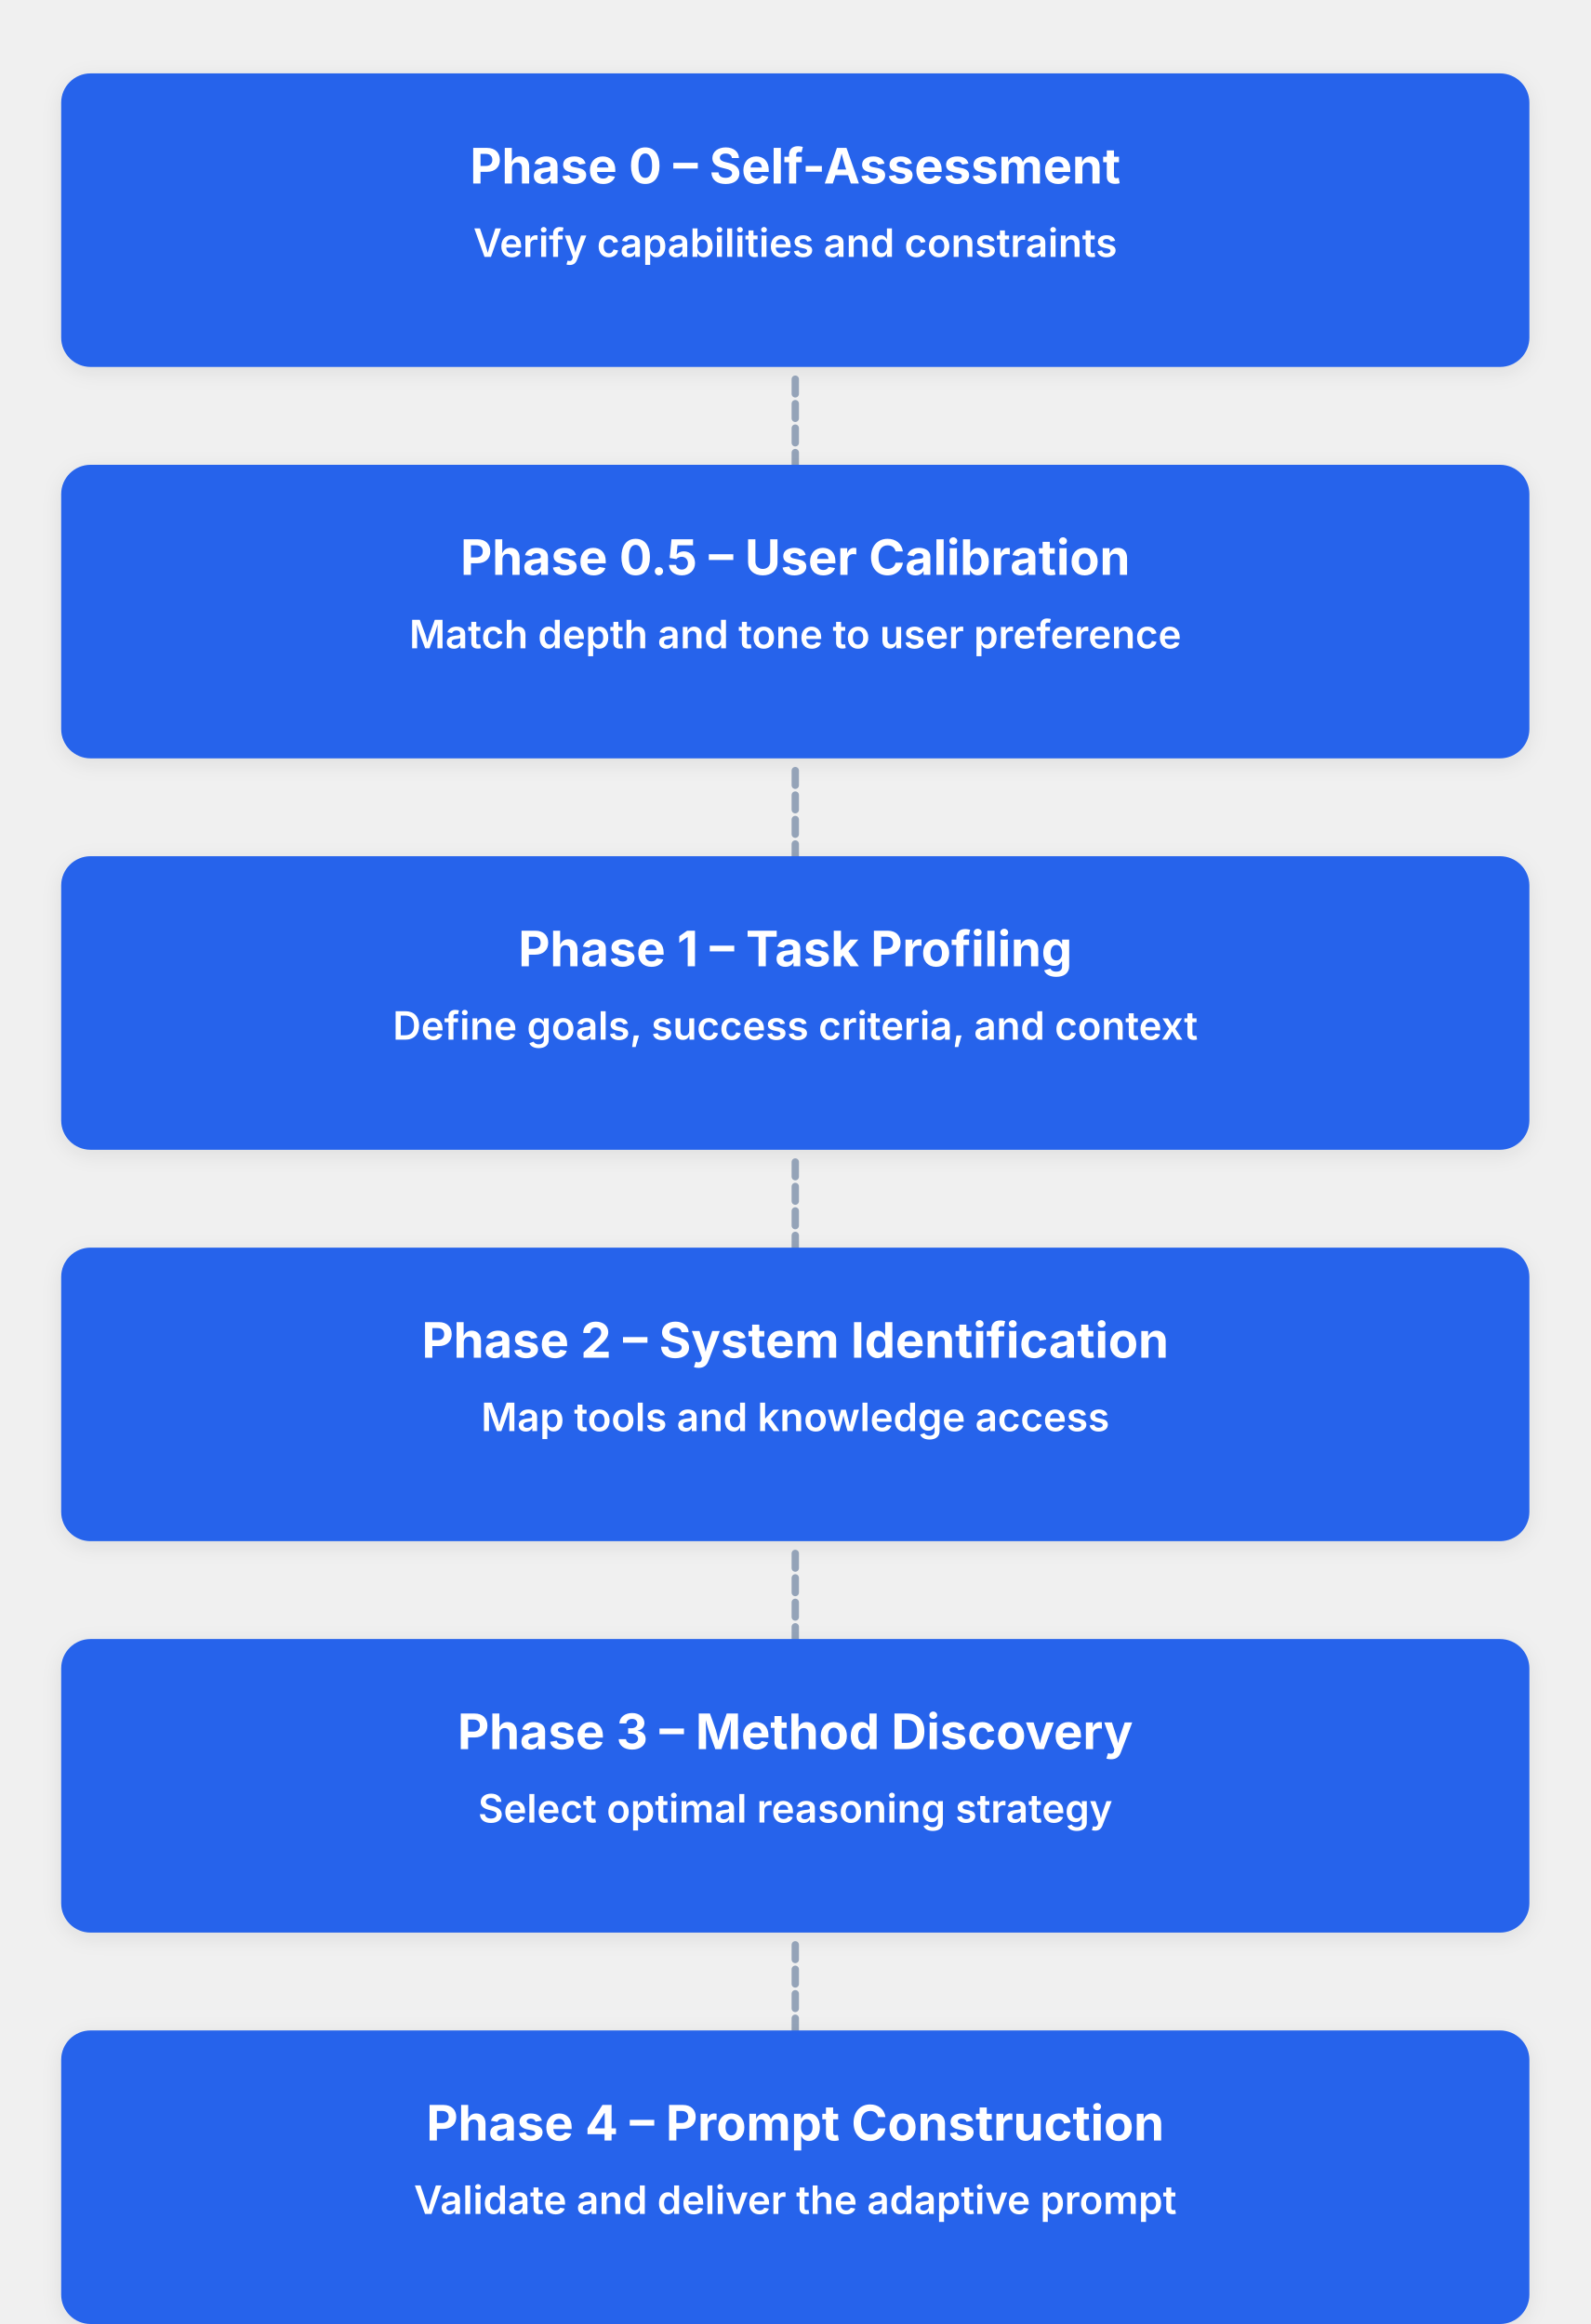
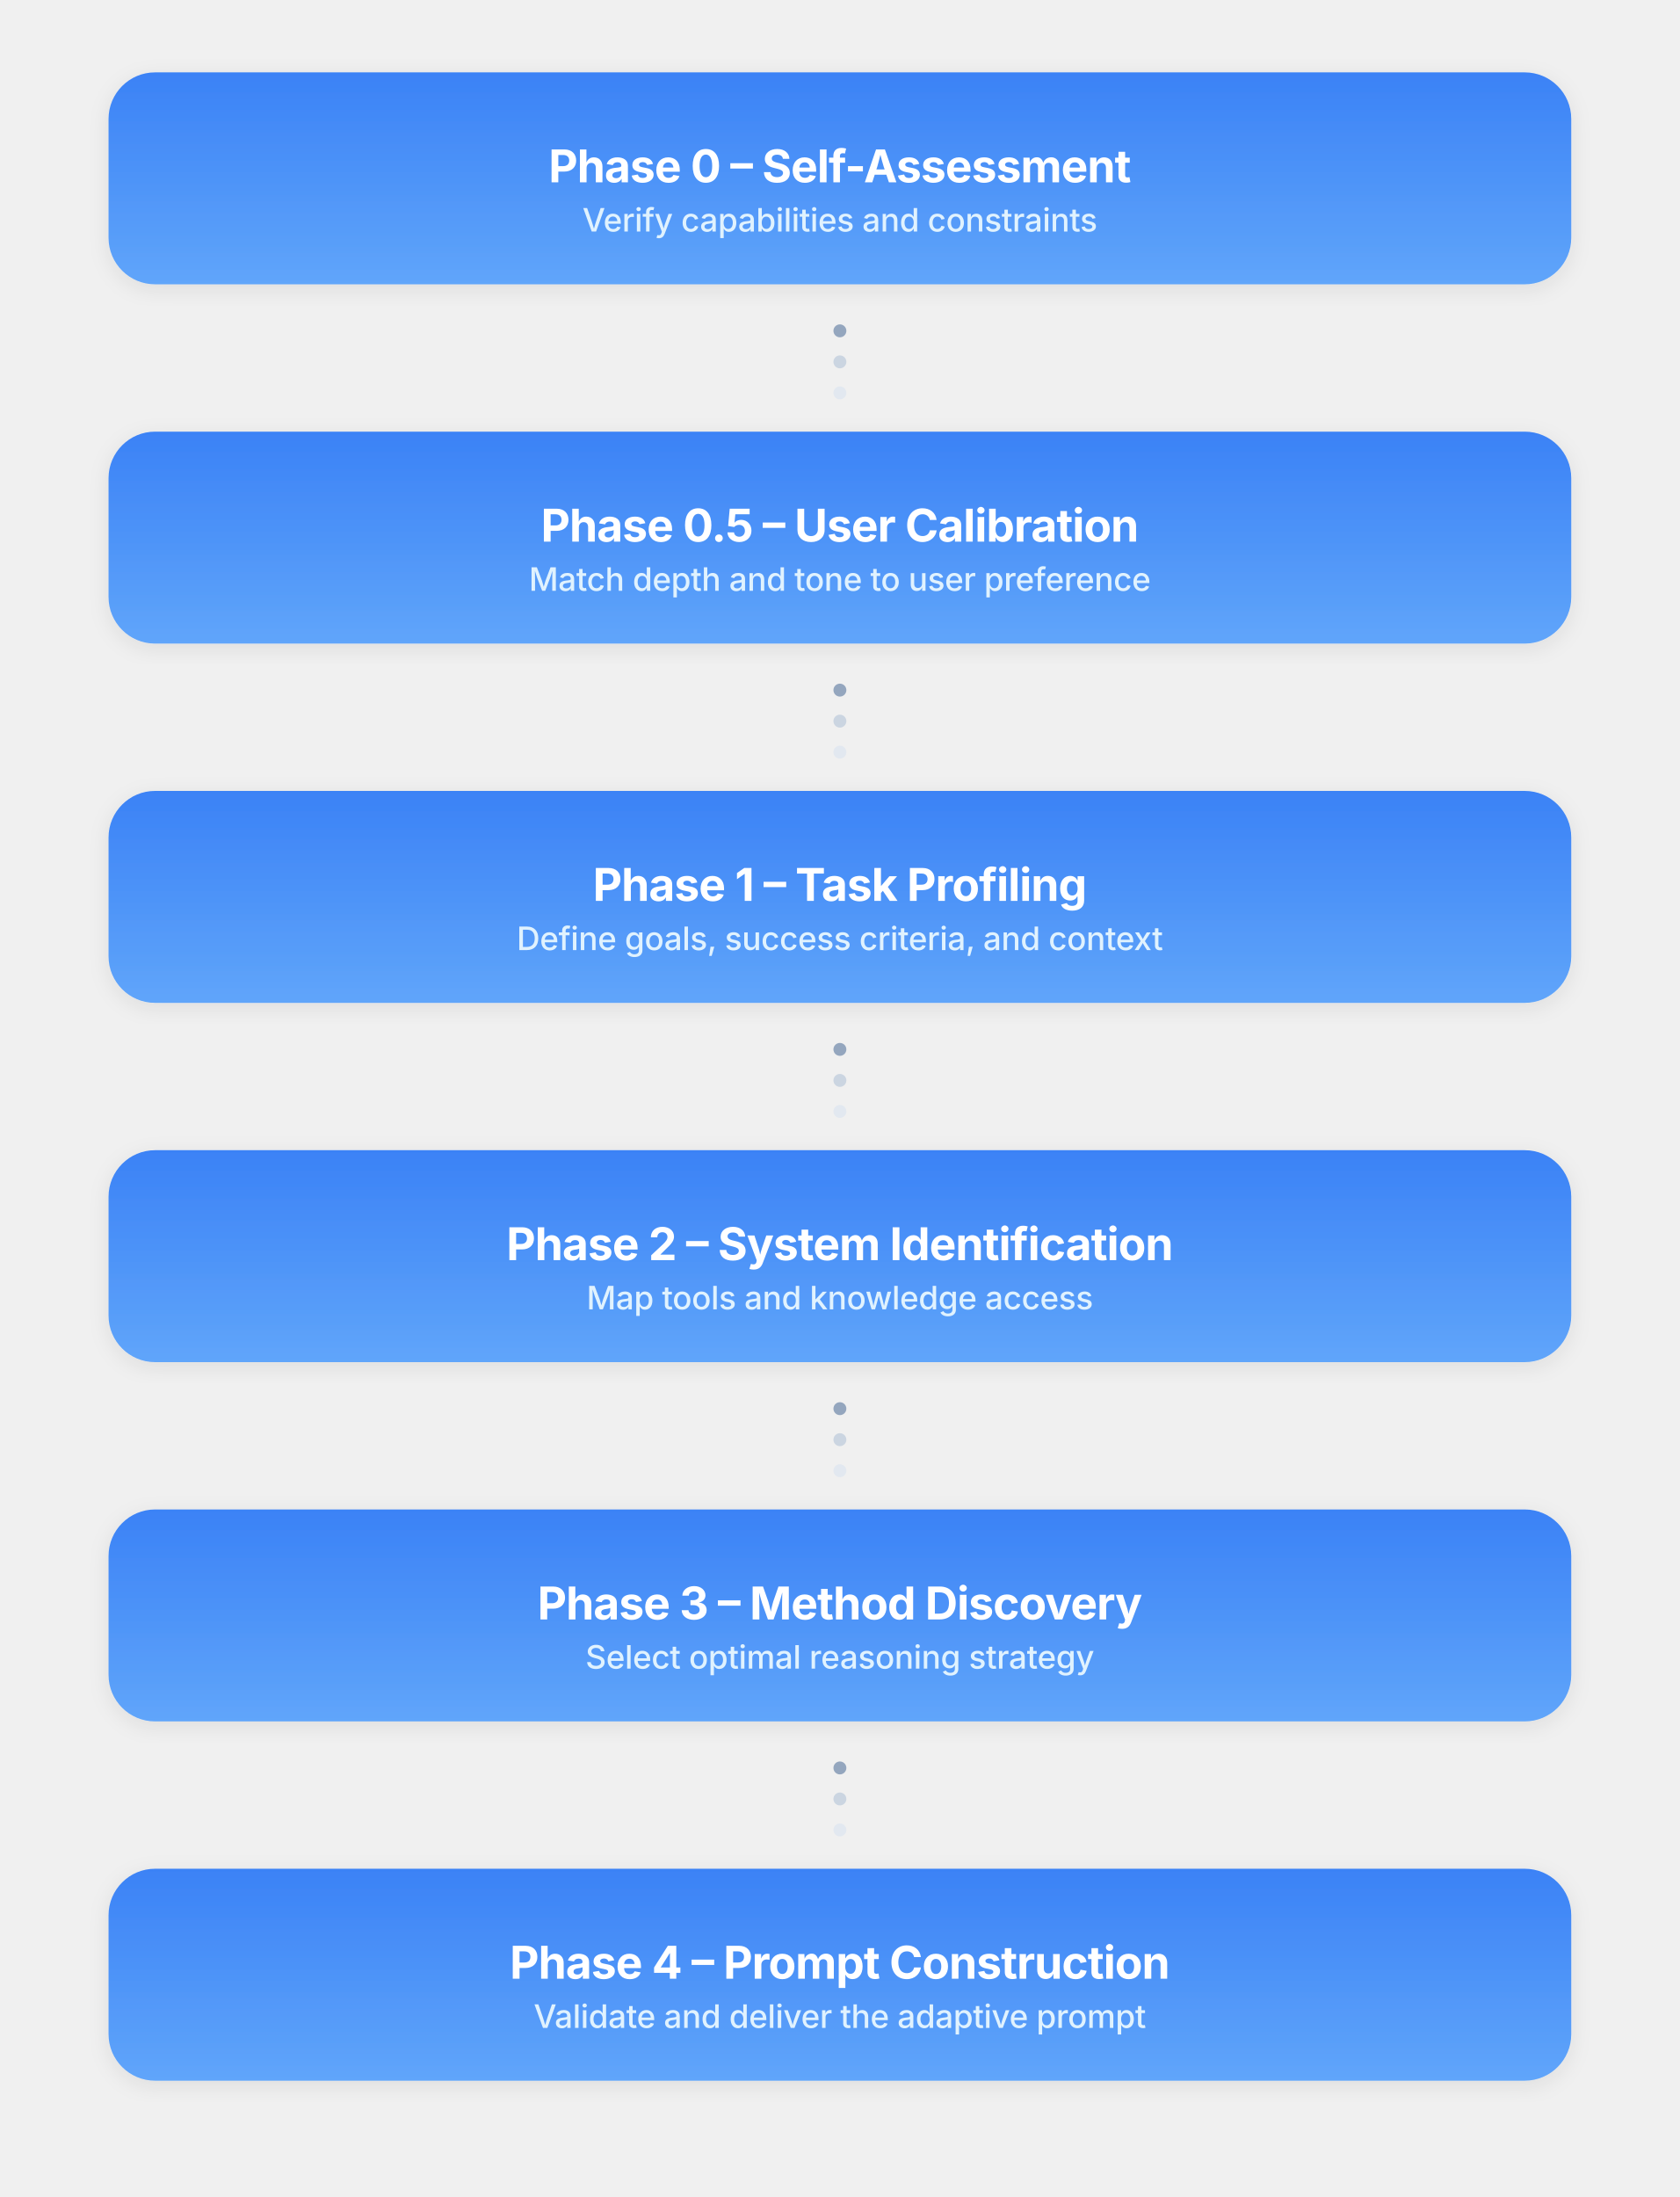
- <svg xmlns="http://www.w3.org/2000/svg" width="650" height="950" viewBox="0 0 650 950">
+ <svg xmlns="http://www.w3.org/2000/svg" width="650" height="850" viewBox="0 0 650 850">
  <defs>
-     <filter id="shadow-light">
-       <feDropShadow dx="0" dy="2" stdDeviation="4" flood-opacity="0.08" />
+     <linearGradient id="phaseBlueLight" x1="0" y1="0" x2="0" y2="1">
+       <stop offset="0%" stop-color="#3B82F6" />
+       <stop offset="100%" stop-color="#60A5FA" />
+     </linearGradient>
+     <filter id="shadowLight">
+       <feDropShadow dx="0" dy="2" stdDeviation="4" flood-opacity="0.08" flood-color="#000" />
    </filter>
  </defs>
-   <rect x="25" y="30" width="600" height="120" rx="12" fill="#2563EB" filter="url(#shadow-light)" />
-   <text x="325" y="75" text-anchor="middle" font-family="Inter, system-ui, sans-serif" font-weight="700" font-size="20" fill="#FFFFFF">Phase 0 – Self-Assessment</text>
-   <text x="325" y="105" text-anchor="middle" font-family="Inter, system-ui, sans-serif" font-weight="600" font-size="16" fill="#FFFFFF">Verify capabilities and constraints</text>
-   <line x1="325" y1="155" x2="325" y2="190" stroke="#94A3B8" stroke-width="3" stroke-dasharray="6,4" stroke-linecap="round" stroke-linejoin="round" />
-   <rect x="25" y="190" width="600" height="120" rx="12" fill="#2563EB" filter="url(#shadow-light)" />
-   <text x="325" y="235" text-anchor="middle" font-family="Inter, system-ui, sans-serif" font-weight="700" font-size="20" fill="#FFFFFF">Phase 0.5 – User Calibration</text>
-   <text x="325" y="265" text-anchor="middle" font-family="Inter, system-ui, sans-serif" font-weight="600" font-size="16" fill="#FFFFFF">Match depth and tone to user preference</text>
-   <line x1="325" y1="315" x2="325" y2="350" stroke="#94A3B8" stroke-width="3" stroke-dasharray="6,4" stroke-linecap="round" stroke-linejoin="round" />
-   <rect x="25" y="350" width="600" height="120" rx="12" fill="#2563EB" filter="url(#shadow-light)" />
-   <text x="325" y="395" text-anchor="middle" font-family="Inter, system-ui, sans-serif" font-weight="700" font-size="20" fill="#FFFFFF">Phase 1 – Task Profiling</text>
-   <text x="325" y="425" text-anchor="middle" font-family="Inter, system-ui, sans-serif" font-weight="600" font-size="16" fill="#FFFFFF">Define goals, success criteria, and context</text>
-   <line x1="325" y1="475" x2="325" y2="510" stroke="#94A3B8" stroke-width="3" stroke-dasharray="6,4" stroke-linecap="round" stroke-linejoin="round" />
-   <rect x="25" y="510" width="600" height="120" rx="12" fill="#2563EB" filter="url(#shadow-light)" />
-   <text x="325" y="555" text-anchor="middle" font-family="Inter, system-ui, sans-serif" font-weight="700" font-size="20" fill="#FFFFFF">Phase 2 – System Identification</text>
-   <text x="325" y="585" text-anchor="middle" font-family="Inter, system-ui, sans-serif" font-weight="600" font-size="16" fill="#FFFFFF">Map tools and knowledge access</text>
-   <line x1="325" y1="635" x2="325" y2="670" stroke="#94A3B8" stroke-width="3" stroke-dasharray="6,4" stroke-linecap="round" stroke-linejoin="round" />
-   <rect x="25" y="670" width="600" height="120" rx="12" fill="#2563EB" filter="url(#shadow-light)" />
-   <text x="325" y="715" text-anchor="middle" font-family="Inter, system-ui, sans-serif" font-weight="700" font-size="20" fill="#FFFFFF">Phase 3 – Method Discovery</text>
-   <text x="325" y="745" text-anchor="middle" font-family="Inter, system-ui, sans-serif" font-weight="600" font-size="16" fill="#FFFFFF">Select optimal reasoning strategy</text>
-   <line x1="325" y1="795" x2="325" y2="830" stroke="#94A3B8" stroke-width="3" stroke-dasharray="6,4" stroke-linecap="round" stroke-linejoin="round" />
-   <rect x="25" y="830" width="600" height="120" rx="12" fill="#2563EB" filter="url(#shadow-light)" />
-   <text x="325" y="875" text-anchor="middle" font-family="Inter, system-ui, sans-serif" font-weight="700" font-size="20" fill="#FFFFFF">Phase 4 – Prompt Construction</text>
-   <text x="325" y="905" text-anchor="middle" font-family="Inter, system-ui, sans-serif" font-weight="600" font-size="16" fill="#FFFFFF">Validate and deliver the adaptive prompt</text>
+   <g transform="translate(42,28)">
+     <rect width="566" height="82" rx="18" fill="url(#phaseBlueLight)" filter="url(#shadowLight)" />
+     <g font-family="Inter, system-ui, -apple-system, sans-serif" text-anchor="middle">
+       <text x="283" y="36" dominant-baseline="middle" font-weight="700" font-size="17.5" letter-spacing="-0.3" fill="#FFFFFF">Phase 0 – Self-Assessment</text>
+       <text x="283" y="57" dominant-baseline="middle" font-weight="500" font-size="12.5" letter-spacing="-0.1" fill="#E0F2FE">Verify capabilities and constraints</text>
+     </g>
+   </g>
+   <g>
+     <circle cx="325" cy="128" r="2.5" fill="#94A6BE" />
+     <circle cx="325" cy="140" r="2.5" fill="#CBD5E1" />
+     <circle cx="325" cy="152" r="2.5" fill="#E2E8F0" />
+   </g>
+   <g transform="translate(42,167)">
+     <rect width="566" height="82" rx="18" fill="url(#phaseBlueLight)" filter="url(#shadowLight)" />
+     <g font-family="Inter, system-ui, -apple-system, sans-serif" text-anchor="middle">
+       <text x="283" y="36" dominant-baseline="middle" font-weight="700" font-size="17.5" letter-spacing="-0.3" fill="#FFFFFF">Phase 0.5 – User Calibration</text>
+       <text x="283" y="57" dominant-baseline="middle" font-weight="500" font-size="12.5" letter-spacing="-0.1" fill="#E0F2FE">Match depth and tone to user preference</text>
+     </g>
+   </g>
+   <g>
+     <circle cx="325" cy="267" r="2.5" fill="#94A6BE" />
+     <circle cx="325" cy="279" r="2.5" fill="#CBD5E1" />
+     <circle cx="325" cy="291" r="2.5" fill="#E2E8F0" />
+   </g>
+   <g transform="translate(42,306)">
+     <rect width="566" height="82" rx="18" fill="url(#phaseBlueLight)" filter="url(#shadowLight)" />
+     <g font-family="Inter, system-ui, -apple-system, sans-serif" text-anchor="middle">
+       <text x="283" y="36" dominant-baseline="middle" font-weight="700" font-size="17.5" letter-spacing="-0.3" fill="#FFFFFF">Phase 1 – Task Profiling</text>
+       <text x="283" y="57" dominant-baseline="middle" font-weight="500" font-size="12.5" letter-spacing="-0.1" fill="#E0F2FE">Define goals, success criteria, and context</text>
+     </g>
+   </g>
+   <g>
+     <circle cx="325" cy="406" r="2.5" fill="#94A6BE" />
+     <circle cx="325" cy="418" r="2.5" fill="#CBD5E1" />
+     <circle cx="325" cy="430" r="2.5" fill="#E2E8F0" />
+   </g>
+   <g transform="translate(42,445)">
+     <rect width="566" height="82" rx="18" fill="url(#phaseBlueLight)" filter="url(#shadowLight)" />
+     <g font-family="Inter, system-ui, -apple-system, sans-serif" text-anchor="middle">
+       <text x="283" y="36" dominant-baseline="middle" font-weight="700" font-size="17.5" letter-spacing="-0.3" fill="#FFFFFF">Phase 2 – System Identification</text>
+       <text x="283" y="57" dominant-baseline="middle" font-weight="500" font-size="12.5" letter-spacing="-0.1" fill="#E0F2FE">Map tools and knowledge access</text>
+     </g>
+   </g>
+   <g>
+     <circle cx="325" cy="545" r="2.5" fill="#94A6BE" />
+     <circle cx="325" cy="557" r="2.5" fill="#CBD5E1" />
+     <circle cx="325" cy="569" r="2.5" fill="#E2E8F0" />
+   </g>
+   <g transform="translate(42,584)">
+     <rect width="566" height="82" rx="18" fill="url(#phaseBlueLight)" filter="url(#shadowLight)" />
+     <g font-family="Inter, system-ui, -apple-system, sans-serif" text-anchor="middle">
+       <text x="283" y="36" dominant-baseline="middle" font-weight="700" font-size="17.5" letter-spacing="-0.3" fill="#FFFFFF">Phase 3 – Method Discovery</text>
+       <text x="283" y="57" dominant-baseline="middle" font-weight="500" font-size="12.5" letter-spacing="-0.1" fill="#E0F2FE">Select optimal reasoning strategy</text>
+     </g>
+   </g>
+   <g>
+     <circle cx="325" cy="684" r="2.5" fill="#94A6BE" />
+     <circle cx="325" cy="696" r="2.5" fill="#CBD5E1" />
+     <circle cx="325" cy="708" r="2.5" fill="#E2E8F0" />
+   </g>
+   <g transform="translate(42,723)">
+     <rect width="566" height="82" rx="18" fill="url(#phaseBlueLight)" filter="url(#shadowLight)" />
+     <g font-family="Inter, system-ui, -apple-system, sans-serif" text-anchor="middle">
+       <text x="283" y="36" dominant-baseline="middle" font-weight="700" font-size="17.5" letter-spacing="-0.3" fill="#FFFFFF">Phase 4 – Prompt Construction</text>
+       <text x="283" y="57" dominant-baseline="middle" font-weight="500" font-size="12.5" letter-spacing="-0.1" fill="#E0F2FE">Validate and deliver the adaptive prompt</text>
+     </g>
+   </g>
</svg>
